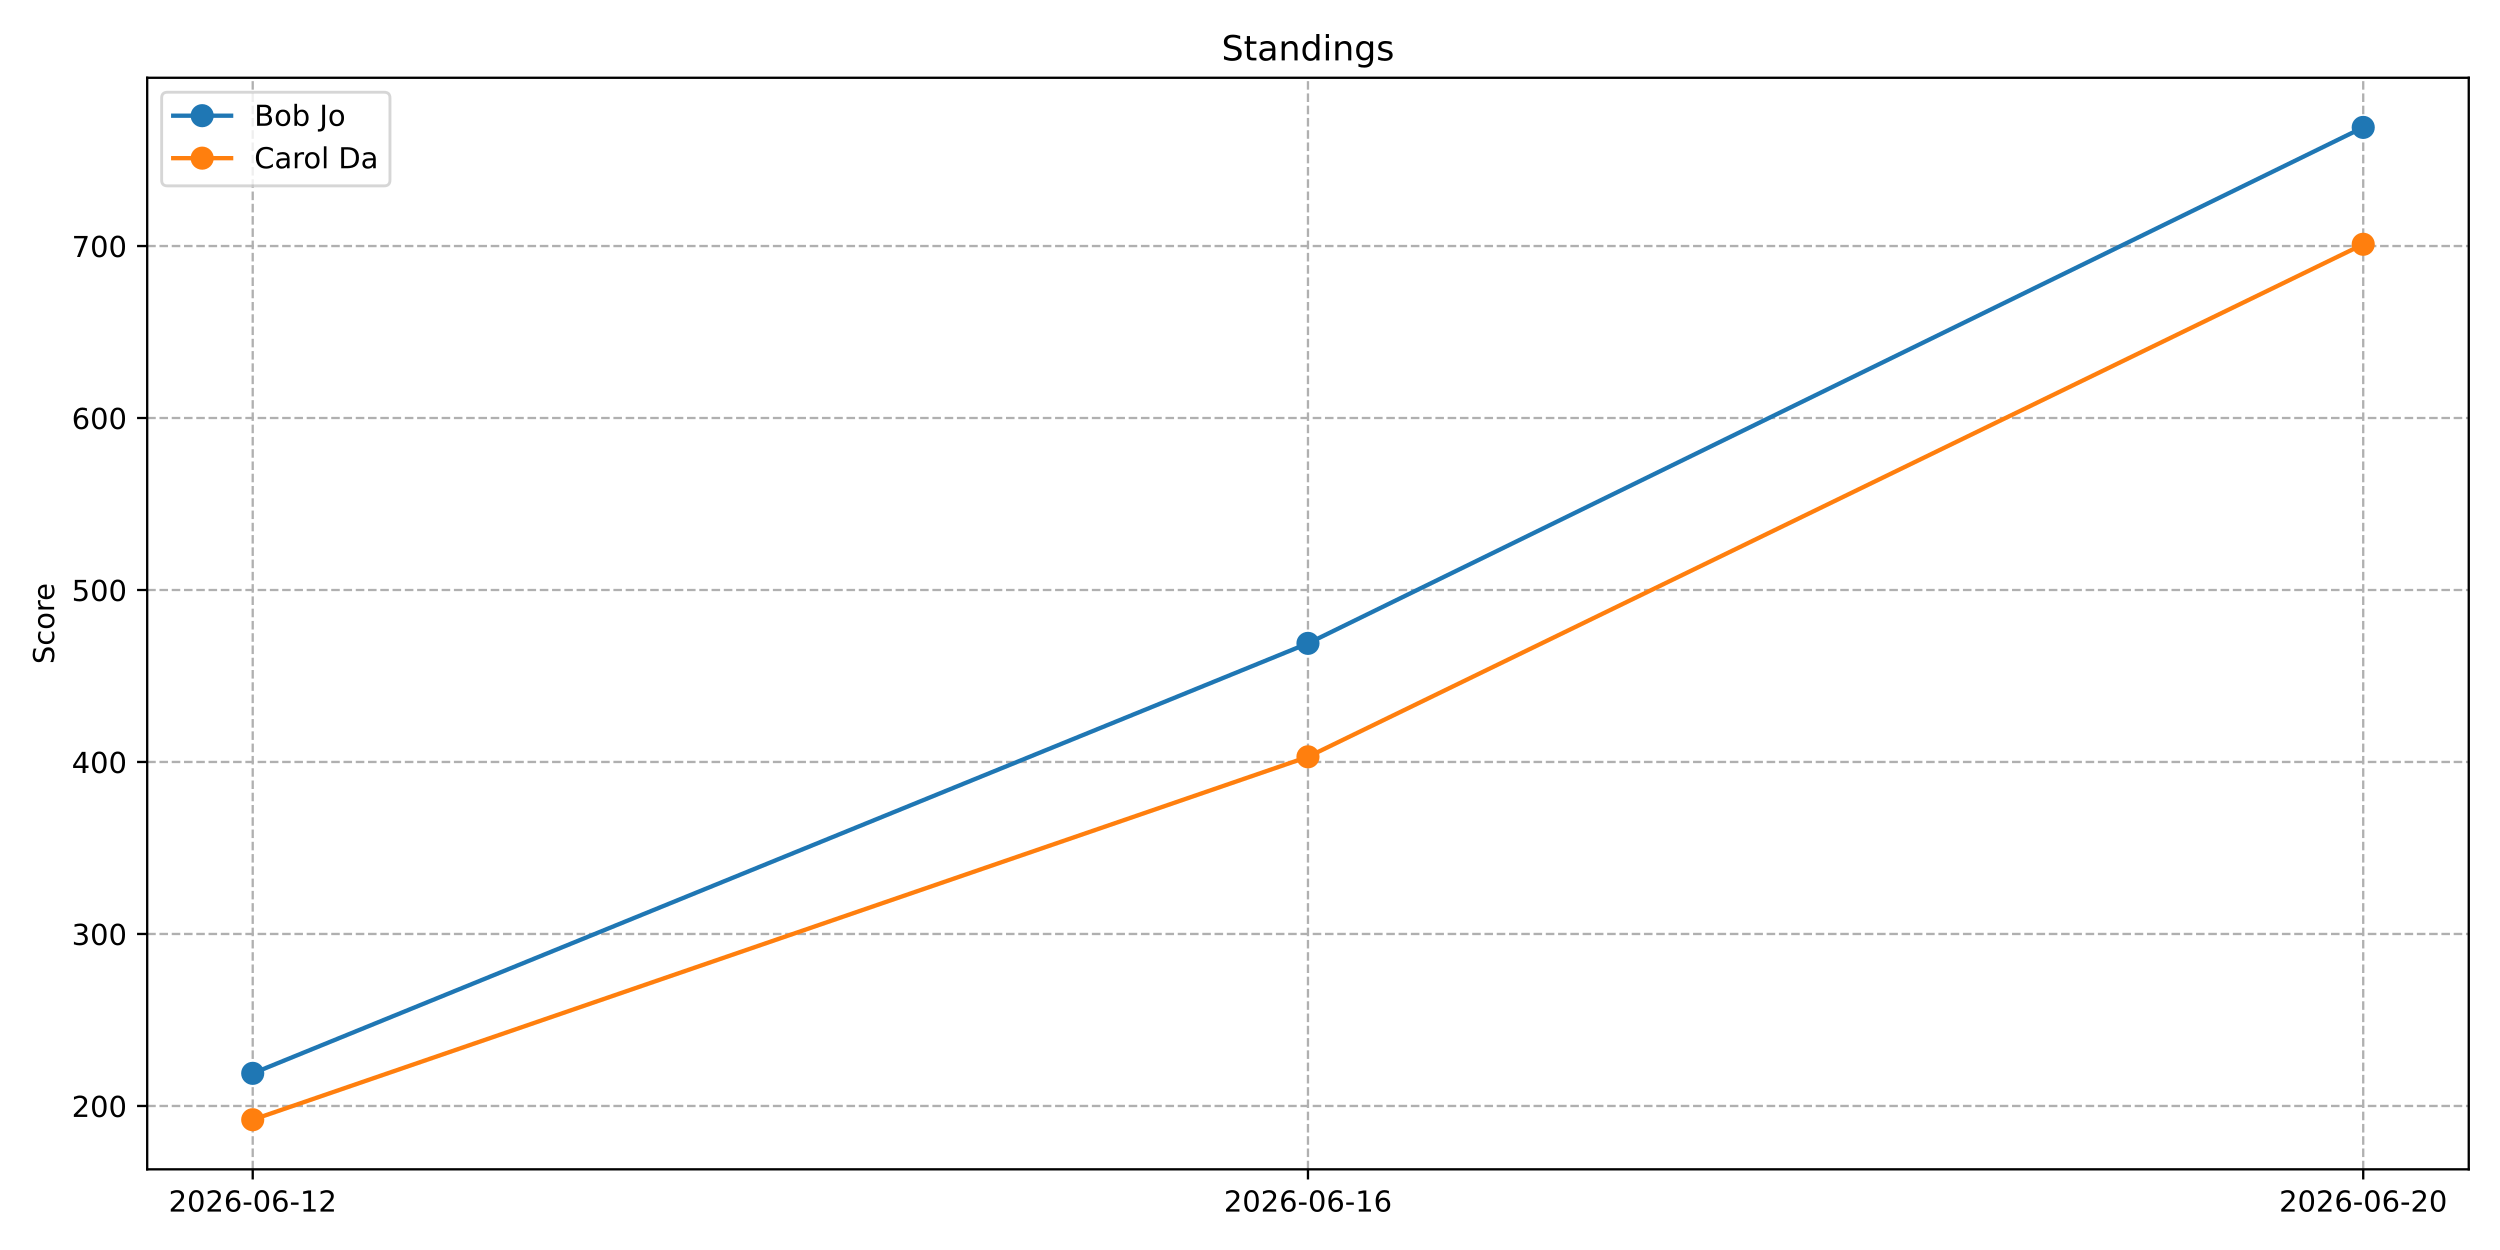
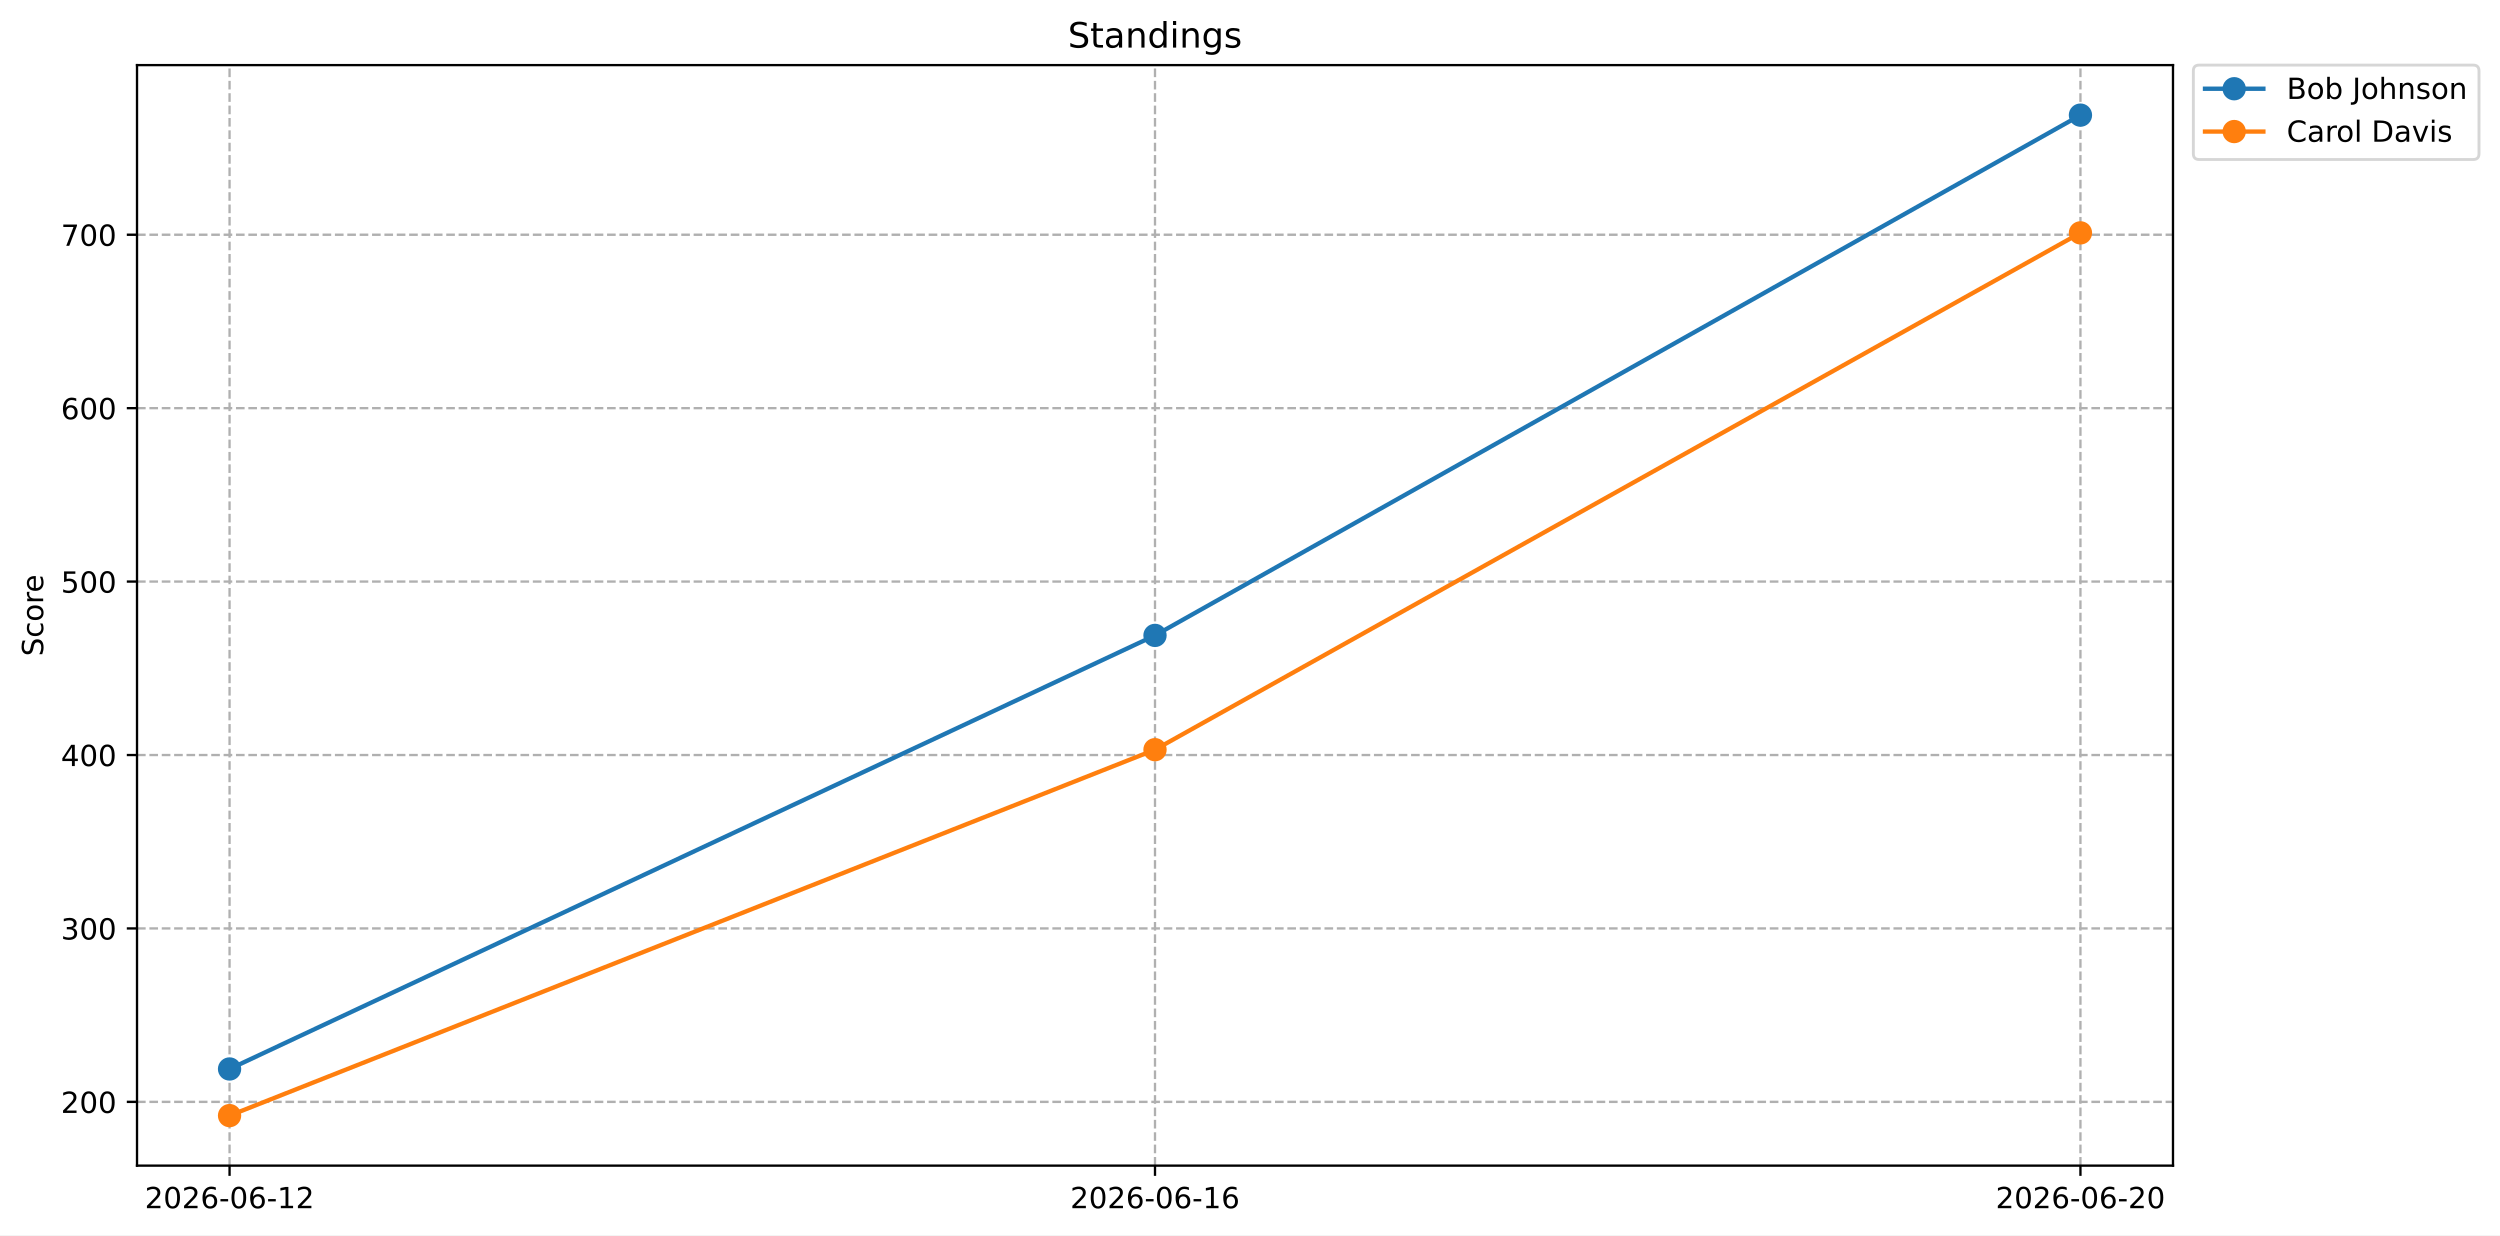
- <svg xmlns="http://www.w3.org/2000/svg" xmlns:xlink="http://www.w3.org/1999/xlink" width="864pt" height="432pt" viewBox="0 0 864 432" version="1.1">
+ <svg xmlns="http://www.w3.org/2000/svg" xmlns:xlink="http://www.w3.org/1999/xlink" width="856.954pt" height="423.436pt" viewBox="0 0 856.954 423.436" version="1.1">
  <defs>
    <style type="text/css">*{stroke-linejoin: round; stroke-linecap: butt}</style>
  </defs>
  <g id="figure_1">
    <g id="patch_1">
-       <path d="M 0 432  L 864 432  L 864 0  L 0 0  z " style="fill: #ffffff" />
+       <path d="M -0 423.436  L 856.954 423.436  L 856.954 0  L -0 0  z " style="fill: #ffffff" />
    </g>
    <g id="axes_1">
      <g id="patch_2">
-         <path d="M 50.87 404.12  L 853.2 404.12  L 853.2 26.88  L 50.87 26.88  z " style="fill: #ffffff" />
+         <path d="M 46.966 399.558  L 744.86 399.558  L 744.86 22.318  L 46.966 22.318  z " style="fill: #ffffff" />
      </g>
      <g id="matplotlib.axis_1">
        <g id="xtick_1">
          <g id="line2d_1">
-             <path d="M 87.34 404.12  L 87.34 26.88  " clip-path="url(#p04243dbdb1)" style="fill: none; stroke-dasharray: 2.96,1.28; stroke-dashoffset: 0; stroke: #b0b0b0; stroke-width: 0.8" />
+             <path d="M 78.688 399.558  L 78.688 22.318  " clip-path="url(#pa62b62a122)" style="fill: none; stroke-dasharray: 2.96,1.28; stroke-dashoffset: 0; stroke: #b0b0b0; stroke-width: 0.8" />
          </g>
          <g id="line2d_2">
            <defs>
-               <path id="m2b0651c521" d="M 0 0  L 0 3.5  " style="stroke: #000000; stroke-width: 0.8" />
-             </defs>
-             <g>
-               <use xlink:href="#m2b0651c521" x="87.34" y="404.12" style="stroke: #000000; stroke-width: 0.8" />
+               <path id="mbd1e2bff5c" d="M 0 0  L 0 3.5  " style="stroke: #000000; stroke-width: 0.8" />
+             </defs>
+             <g>
+               <use xlink:href="#mbd1e2bff5c" x="78.688" y="399.558" style="stroke: #000000; stroke-width: 0.8" />
            </g>
          </g>
          <g id="text_1">
-             <g transform="translate(58.28173 418.7184)scale(0.1 -0.1)">
+             <g transform="translate(49.63027 414.1566)scale(0.1 -0.1)">
              <defs>
                <path id="DejaVuSans-32" d="M 1228 531  L 3431 531  L 3431 0  L 469 0  L 469 531  Q 828 903 1448 1529  Q 2069 2156 2228 2338  Q 2531 2678 2651 2914  Q 2772 3150 2772 3378  Q 2772 3750 2511 3984  Q 2250 4219 1831 4219  Q 1534 4219 1204 4116  Q 875 4013 500 3803  L 500 4441  Q 881 4594 1212 4672  Q 1544 4750 1819 4750  Q 2544 4750 2975 4387  Q 3406 4025 3406 3419  Q 3406 3131 3298 2873  Q 3191 2616 2906 2266  Q 2828 2175 2409 1742  Q 1991 1309 1228 531  z " transform="scale(0.015625)" />
                <path id="DejaVuSans-30" d="M 2034 4250  Q 1547 4250 1301 3770  Q 1056 3291 1056 2328  Q 1056 1369 1301 889  Q 1547 409 2034 409  Q 2525 409 2770 889  Q 3016 1369 3016 2328  Q 3016 3291 2770 3770  Q 2525 4250 2034 4250  z M 2034 4750  Q 2819 4750 3233 4129  Q 3647 3509 3647 2328  Q 3647 1150 3233 529  Q 2819 -91 2034 -91  Q 1250 -91 836 529  Q 422 1150 422 2328  Q 422 3509 836 4129  Q 1250 4750 2034 4750  z " transform="scale(0.015625)" />
                <path id="DejaVuSans-36" d="M 2113 2584  Q 1688 2584 1439 2293  Q 1191 2003 1191 1497  Q 1191 994 1439 701  Q 1688 409 2113 409  Q 2538 409 2786 701  Q 3034 994 3034 1497  Q 3034 2003 2786 2293  Q 2538 2584 2113 2584  z M 3366 4563  L 3366 3988  Q 3128 4100 2886 4159  Q 2644 4219 2406 4219  Q 1781 4219 1451 3797  Q 1122 3375 1075 2522  Q 1259 2794 1537 2939  Q 1816 3084 2150 3084  Q 2853 3084 3261 2657  Q 3669 2231 3669 1497  Q 3669 778 3244 343  Q 2819 -91 2113 -91  Q 1303 -91 875 529  Q 447 1150 447 2328  Q 447 3434 972 4092  Q 1497 4750 2381 4750  Q 2619 4750 2861 4703  Q 3103 4656 3366 4563  z " transform="scale(0.015625)" />
                <path id="DejaVuSans-2d" d="M 313 2009  L 1997 2009  L 1997 1497  L 313 1497  L 313 2009  z " transform="scale(0.015625)" />
                <path id="DejaVuSans-31" d="M 794 531  L 1825 531  L 1825 4091  L 703 3866  L 703 4441  L 1819 4666  L 2450 4666  L 2450 531  L 3481 531  L 3481 0  L 794 0  L 794 531  z " transform="scale(0.015625)" />
              </defs>
              <use xlink:href="#DejaVuSans-32" />
              <use xlink:href="#DejaVuSans-30" x="63.623" />
              <use xlink:href="#DejaVuSans-32" x="127.246" />
              <use xlink:href="#DejaVuSans-36" x="190.869" />
              <use xlink:href="#DejaVuSans-2d" x="254.492" />
              <use xlink:href="#DejaVuSans-30" x="290.576" />
              <use xlink:href="#DejaVuSans-36" x="354.199" />
              <use xlink:href="#DejaVuSans-2d" x="417.822" />
              <use xlink:href="#DejaVuSans-31" x="453.906" />
              <use xlink:href="#DejaVuSans-32" x="517.529" />
            </g>
          </g>
        </g>
        <g id="xtick_2">
          <g id="line2d_3">
-             <path d="M 452.035 404.12  L 452.035 26.88  " clip-path="url(#p04243dbdb1)" style="fill: none; stroke-dasharray: 2.96,1.28; stroke-dashoffset: 0; stroke: #b0b0b0; stroke-width: 0.8" />
+             <path d="M 395.913 399.558  L 395.913 22.318  " clip-path="url(#pa62b62a122)" style="fill: none; stroke-dasharray: 2.96,1.28; stroke-dashoffset: 0; stroke: #b0b0b0; stroke-width: 0.8" />
          </g>
          <g id="line2d_4">
            <g>
-               <use xlink:href="#m2b0651c521" x="452.035" y="404.12" style="stroke: #000000; stroke-width: 0.8" />
+               <use xlink:href="#mbd1e2bff5c" x="395.913" y="399.558" style="stroke: #000000; stroke-width: 0.8" />
            </g>
          </g>
          <g id="text_2">
-             <g transform="translate(422.9772 418.7184)scale(0.1 -0.1)">
+             <g transform="translate(366.8548 414.1566)scale(0.1 -0.1)">
              <use xlink:href="#DejaVuSans-32" />
              <use xlink:href="#DejaVuSans-30" x="63.623" />
              <use xlink:href="#DejaVuSans-32" x="127.246" />
              <use xlink:href="#DejaVuSans-36" x="190.869" />
              <use xlink:href="#DejaVuSans-2d" x="254.492" />
              <use xlink:href="#DejaVuSans-30" x="290.576" />
              <use xlink:href="#DejaVuSans-36" x="354.199" />
              <use xlink:href="#DejaVuSans-2d" x="417.822" />
              <use xlink:href="#DejaVuSans-31" x="453.906" />
              <use xlink:href="#DejaVuSans-36" x="517.529" />
            </g>
          </g>
        </g>
        <g id="xtick_3">
          <g id="line2d_5">
-             <path d="M 816.73 404.12  L 816.73 26.88  " clip-path="url(#p04243dbdb1)" style="fill: none; stroke-dasharray: 2.96,1.28; stroke-dashoffset: 0; stroke: #b0b0b0; stroke-width: 0.8" />
+             <path d="M 713.137 399.558  L 713.137 22.318  " clip-path="url(#pa62b62a122)" style="fill: none; stroke-dasharray: 2.96,1.28; stroke-dashoffset: 0; stroke: #b0b0b0; stroke-width: 0.8" />
          </g>
          <g id="line2d_6">
            <g>
-               <use xlink:href="#m2b0651c521" x="816.73" y="404.12" style="stroke: #000000; stroke-width: 0.8" />
+               <use xlink:href="#mbd1e2bff5c" x="713.137" y="399.558" style="stroke: #000000; stroke-width: 0.8" />
            </g>
          </g>
          <g id="text_3">
-             <g transform="translate(787.6726 418.7184)scale(0.1 -0.1)">
+             <g transform="translate(684.0794 414.1566)scale(0.1 -0.1)">
              <use xlink:href="#DejaVuSans-32" />
              <use xlink:href="#DejaVuSans-30" x="63.623" />
              <use xlink:href="#DejaVuSans-32" x="127.246" />
              <use xlink:href="#DejaVuSans-36" x="190.869" />
              <use xlink:href="#DejaVuSans-2d" x="254.492" />
              <use xlink:href="#DejaVuSans-30" x="290.576" />
              <use xlink:href="#DejaVuSans-36" x="354.199" />
              <use xlink:href="#DejaVuSans-2d" x="417.822" />
              <use xlink:href="#DejaVuSans-32" x="453.906" />
              <use xlink:href="#DejaVuSans-30" x="517.529" />
            </g>
          </g>
        </g>
      </g>
      <g id="matplotlib.axis_2">
        <g id="ytick_1">
          <g id="line2d_7">
-             <path d="M 50.87 382.224  L 853.2 382.224  " clip-path="url(#p04243dbdb1)" style="fill: none; stroke-dasharray: 2.96,1.28; stroke-dashoffset: 0; stroke: #b0b0b0; stroke-width: 0.8" />
+             <path d="M 46.966 377.7  L 744.86 377.7  " clip-path="url(#pa62b62a122)" style="fill: none; stroke-dasharray: 2.96,1.28; stroke-dashoffset: 0; stroke: #b0b0b0; stroke-width: 0.8" />
          </g>
          <g id="line2d_8">
            <defs>
-               <path id="m64a5318e7b" d="M 0 0  L -3.5 0  " style="stroke: #000000; stroke-width: 0.8" />
-             </defs>
-             <g>
-               <use xlink:href="#m64a5318e7b" x="50.87" y="382.224" style="stroke: #000000; stroke-width: 0.8" />
+               <path id="mf5be510c04" d="M 0 0  L -3.5 0  " style="stroke: #000000; stroke-width: 0.8" />
+             </defs>
+             <g>
+               <use xlink:href="#mf5be510c04" x="46.966" y="377.7" style="stroke: #000000; stroke-width: 0.8" />
            </g>
          </g>
          <g id="text_4">
-             <g transform="translate(24.7825 386.0228)scale(0.1 -0.1)">
+             <g transform="translate(20.87813 381.4988)scale(0.1 -0.1)">
              <use xlink:href="#DejaVuSans-32" />
              <use xlink:href="#DejaVuSans-30" x="63.623" />
              <use xlink:href="#DejaVuSans-30" x="127.246" />
            </g>
          </g>
        </g>
        <g id="ytick_2">
          <g id="line2d_9">
-             <path d="M 50.87 322.783  L 853.2 322.783  " clip-path="url(#p04243dbdb1)" style="fill: none; stroke-dasharray: 2.96,1.28; stroke-dashoffset: 0; stroke: #b0b0b0; stroke-width: 0.8" />
+             <path d="M 46.966 318.252  L 744.86 318.252  " clip-path="url(#pa62b62a122)" style="fill: none; stroke-dasharray: 2.96,1.28; stroke-dashoffset: 0; stroke: #b0b0b0; stroke-width: 0.8" />
          </g>
          <g id="line2d_10">
            <g>
-               <use xlink:href="#m64a5318e7b" x="50.87" y="322.783" style="stroke: #000000; stroke-width: 0.8" />
+               <use xlink:href="#mf5be510c04" x="46.966" y="318.252" style="stroke: #000000; stroke-width: 0.8" />
            </g>
          </g>
          <g id="text_5">
-             <g transform="translate(24.7825 326.5824)scale(0.1 -0.1)">
+             <g transform="translate(20.87813 322.0514)scale(0.1 -0.1)">
              <defs>
                <path id="DejaVuSans-33" d="M 2597 2516  Q 3050 2419 3304 2112  Q 3559 1806 3559 1356  Q 3559 666 3084 287  Q 2609 -91 1734 -91  Q 1441 -91 1130 -33  Q 819 25 488 141  L 488 750  Q 750 597 1062 519  Q 1375 441 1716 441  Q 2309 441 2620 675  Q 2931 909 2931 1356  Q 2931 1769 2642 2001  Q 2353 2234 1838 2234  L 1294 2234  L 1294 2753  L 1863 2753  Q 2328 2753 2575 2939  Q 2822 3125 2822 3475  Q 2822 3834 2567 4026  Q 2313 4219 1838 4219  Q 1578 4219 1281 4162  Q 984 4106 628 3988  L 628 4550  Q 988 4650 1302 4700  Q 1616 4750 1894 4750  Q 2613 4750 3031 4423  Q 3450 4097 3450 3541  Q 3450 3153 3228 2886  Q 3006 2619 2597 2516  z " transform="scale(0.015625)" />
              </defs>
              <use xlink:href="#DejaVuSans-33" />
              <use xlink:href="#DejaVuSans-30" x="63.623" />
              <use xlink:href="#DejaVuSans-30" x="127.246" />
            </g>
          </g>
        </g>
        <g id="ytick_3">
          <g id="line2d_11">
-             <path d="M 50.87 263.343  L 853.2 263.343  " clip-path="url(#p04243dbdb1)" style="fill: none; stroke-dasharray: 2.96,1.28; stroke-dashoffset: 0; stroke: #b0b0b0; stroke-width: 0.8" />
+             <path d="M 46.966 258.805  L 744.86 258.805  " clip-path="url(#pa62b62a122)" style="fill: none; stroke-dasharray: 2.96,1.28; stroke-dashoffset: 0; stroke: #b0b0b0; stroke-width: 0.8" />
          </g>
          <g id="line2d_12">
            <g>
-               <use xlink:href="#m64a5318e7b" x="50.87" y="263.343" style="stroke: #000000; stroke-width: 0.8" />
+               <use xlink:href="#mf5be510c04" x="46.966" y="258.805" style="stroke: #000000; stroke-width: 0.8" />
            </g>
          </g>
          <g id="text_6">
-             <g transform="translate(24.7825 267.1421)scale(0.1 -0.1)">
+             <g transform="translate(20.87813 262.604)scale(0.1 -0.1)">
              <defs>
                <path id="DejaVuSans-34" d="M 2419 4116  L 825 1625  L 2419 1625  L 2419 4116  z M 2253 4666  L 3047 4666  L 3047 1625  L 3713 1625  L 3713 1100  L 3047 1100  L 3047 0  L 2419 0  L 2419 1100  L 313 1100  L 313 1709  L 2253 4666  z " transform="scale(0.015625)" />
              </defs>
              <use xlink:href="#DejaVuSans-34" />
              <use xlink:href="#DejaVuSans-30" x="63.623" />
              <use xlink:href="#DejaVuSans-30" x="127.246" />
            </g>
          </g>
        </g>
        <g id="ytick_4">
          <g id="line2d_13">
-             <path d="M 50.87 203.903  L 853.2 203.903  " clip-path="url(#p04243dbdb1)" style="fill: none; stroke-dasharray: 2.96,1.28; stroke-dashoffset: 0; stroke: #b0b0b0; stroke-width: 0.8" />
+             <path d="M 46.966 199.357  L 744.86 199.357  " clip-path="url(#pa62b62a122)" style="fill: none; stroke-dasharray: 2.96,1.28; stroke-dashoffset: 0; stroke: #b0b0b0; stroke-width: 0.8" />
          </g>
          <g id="line2d_14">
            <g>
-               <use xlink:href="#m64a5318e7b" x="50.87" y="203.903" style="stroke: #000000; stroke-width: 0.8" />
+               <use xlink:href="#mf5be510c04" x="46.966" y="199.357" style="stroke: #000000; stroke-width: 0.8" />
            </g>
          </g>
          <g id="text_7">
-             <g transform="translate(24.7825 207.7017)scale(0.1 -0.1)">
+             <g transform="translate(20.87813 203.1567)scale(0.1 -0.1)">
              <defs>
                <path id="DejaVuSans-35" d="M 691 4666  L 3169 4666  L 3169 4134  L 1269 4134  L 1269 2991  Q 1406 3038 1543 3061  Q 1681 3084 1819 3084  Q 2600 3084 3056 2656  Q 3513 2228 3513 1497  Q 3513 744 3044 326  Q 2575 -91 1722 -91  Q 1428 -91 1123 -41  Q 819 9 494 109  L 494 744  Q 775 591 1075 516  Q 1375 441 1709 441  Q 2250 441 2565 725  Q 2881 1009 2881 1497  Q 2881 1984 2565 2268  Q 2250 2553 1709 2553  Q 1456 2553 1204 2497  Q 953 2441 691 2322  L 691 4666  z " transform="scale(0.015625)" />
              </defs>
              <use xlink:href="#DejaVuSans-35" />
              <use xlink:href="#DejaVuSans-30" x="63.623" />
              <use xlink:href="#DejaVuSans-30" x="127.246" />
            </g>
          </g>
        </g>
        <g id="ytick_5">
          <g id="line2d_15">
-             <path d="M 50.87 144.462  L 853.2 144.462  " clip-path="url(#p04243dbdb1)" style="fill: none; stroke-dasharray: 2.96,1.28; stroke-dashoffset: 0; stroke: #b0b0b0; stroke-width: 0.8" />
+             <path d="M 46.966 139.91  L 744.86 139.91  " clip-path="url(#pa62b62a122)" style="fill: none; stroke-dasharray: 2.96,1.28; stroke-dashoffset: 0; stroke: #b0b0b0; stroke-width: 0.8" />
          </g>
          <g id="line2d_16">
            <g>
-               <use xlink:href="#m64a5318e7b" x="50.87" y="144.462" style="stroke: #000000; stroke-width: 0.8" />
+               <use xlink:href="#mf5be510c04" x="46.966" y="139.91" style="stroke: #000000; stroke-width: 0.8" />
            </g>
          </g>
          <g id="text_8">
-             <g transform="translate(24.7825 148.2614)scale(0.1 -0.1)">
+             <g transform="translate(20.87813 143.7093)scale(0.1 -0.1)">
              <use xlink:href="#DejaVuSans-36" />
              <use xlink:href="#DejaVuSans-30" x="63.623" />
              <use xlink:href="#DejaVuSans-30" x="127.246" />
            </g>
          </g>
        </g>
        <g id="ytick_6">
          <g id="line2d_17">
-             <path d="M 50.87 85.022  L 853.2 85.022  " clip-path="url(#p04243dbdb1)" style="fill: none; stroke-dasharray: 2.96,1.28; stroke-dashoffset: 0; stroke: #b0b0b0; stroke-width: 0.8" />
+             <path d="M 46.966 80.463  L 744.86 80.463  " clip-path="url(#pa62b62a122)" style="fill: none; stroke-dasharray: 2.96,1.28; stroke-dashoffset: 0; stroke: #b0b0b0; stroke-width: 0.8" />
          </g>
          <g id="line2d_18">
            <g>
-               <use xlink:href="#m64a5318e7b" x="50.87" y="85.022" style="stroke: #000000; stroke-width: 0.8" />
+               <use xlink:href="#mf5be510c04" x="46.966" y="80.463" style="stroke: #000000; stroke-width: 0.8" />
            </g>
          </g>
          <g id="text_9">
-             <g transform="translate(24.7825 88.82101)scale(0.1 -0.1)">
+             <g transform="translate(20.87813 84.26193)scale(0.1 -0.1)">
              <defs>
                <path id="DejaVuSans-37" d="M 525 4666  L 3525 4666  L 3525 4397  L 1831 0  L 1172 0  L 2766 4134  L 525 4134  L 525 4666  z " transform="scale(0.015625)" />
              </defs>
              <use xlink:href="#DejaVuSans-37" />
              <use xlink:href="#DejaVuSans-30" x="63.623" />
              <use xlink:href="#DejaVuSans-30" x="127.246" />
            </g>
          </g>
        </g>
        <g id="text_10">
-           <g transform="translate(18.70281 229.5023)rotate(-90)scale(0.1 -0.1)">
+           <g transform="translate(14.79844 224.9405)rotate(-90)scale(0.1 -0.1)">
            <defs>
              <path id="DejaVuSans-53" d="M 3425 4513  L 3425 3897  Q 3066 4069 2747 4153  Q 2428 4238 2131 4238  Q 1616 4238 1336 4038  Q 1056 3838 1056 3469  Q 1056 3159 1242 3001  Q 1428 2844 1947 2747  L 2328 2669  Q 3034 2534 3370 2195  Q 3706 1856 3706 1288  Q 3706 609 3251 259  Q 2797 -91 1919 -91  Q 1588 -91 1214 -16  Q 841 59 441 206  L 441 856  Q 825 641 1194 531  Q 1563 422 1919 422  Q 2459 422 2753 634  Q 3047 847 3047 1241  Q 3047 1584 2836 1778  Q 2625 1972 2144 2069  L 1759 2144  Q 1053 2284 737 2584  Q 422 2884 422 3419  Q 422 4038 858 4394  Q 1294 4750 2059 4750  Q 2388 4750 2728 4690  Q 3069 4631 3425 4513  z " transform="scale(0.015625)" />
              <path id="DejaVuSans-63" d="M 3122 3366  L 3122 2828  Q 2878 2963 2633 3030  Q 2388 3097 2138 3097  Q 1578 3097 1268 2742  Q 959 2388 959 1747  Q 959 1106 1268 751  Q 1578 397 2138 397  Q 2388 397 2633 464  Q 2878 531 3122 666  L 3122 134  Q 2881 22 2623 -34  Q 2366 -91 2075 -91  Q 1284 -91 818 406  Q 353 903 353 1747  Q 353 2603 823 3093  Q 1294 3584 2113 3584  Q 2378 3584 2631 3529  Q 2884 3475 3122 3366  z " transform="scale(0.015625)" />
              <path id="DejaVuSans-6f" d="M 1959 3097  Q 1497 3097 1228 2736  Q 959 2375 959 1747  Q 959 1119 1226 758  Q 1494 397 1959 397  Q 2419 397 2687 759  Q 2956 1122 2956 1747  Q 2956 2369 2687 2733  Q 2419 3097 1959 3097  z M 1959 3584  Q 2709 3584 3137 3096  Q 3566 2609 3566 1747  Q 3566 888 3137 398  Q 2709 -91 1959 -91  Q 1206 -91 779 398  Q 353 888 353 1747  Q 353 2609 779 3096  Q 1206 3584 1959 3584  z " transform="scale(0.015625)" />
              <path id="DejaVuSans-72" d="M 2631 2963  Q 2534 3019 2420 3045  Q 2306 3072 2169 3072  Q 1681 3072 1420 2755  Q 1159 2438 1159 1844  L 1159 0  L 581 0  L 581 3500  L 1159 3500  L 1159 2956  Q 1341 3275 1631 3429  Q 1922 3584 2338 3584  Q 2397 3584 2469 3576  Q 2541 3569 2628 3553  L 2631 2963  z " transform="scale(0.015625)" />
              <path id="DejaVuSans-65" d="M 3597 1894  L 3597 1613  L 953 1613  Q 991 1019 1311 708  Q 1631 397 2203 397  Q 2534 397 2845 478  Q 3156 559 3463 722  L 3463 178  Q 3153 47 2828 -22  Q 2503 -91 2169 -91  Q 1331 -91 842 396  Q 353 884 353 1716  Q 353 2575 817 3079  Q 1281 3584 2069 3584  Q 2775 3584 3186 3129  Q 3597 2675 3597 1894  z M 3022 2063  Q 3016 2534 2758 2815  Q 2500 3097 2075 3097  Q 1594 3097 1305 2825  Q 1016 2553 972 2059  L 3022 2063  z " transform="scale(0.015625)" />
            </defs>
            <use xlink:href="#DejaVuSans-53" />
            <use xlink:href="#DejaVuSans-63" x="63.477" />
            <use xlink:href="#DejaVuSans-6f" x="118.457" />
            <use xlink:href="#DejaVuSans-72" x="179.639" />
            <use xlink:href="#DejaVuSans-65" x="218.502" />
          </g>
        </g>
      </g>
      <g id="line2d_19">
-         <path d="M 87.34 370.949  L 452.035 222.348  L 816.73 44.027  " clip-path="url(#p04243dbdb1)" style="fill: none; stroke: #1f77b4; stroke-width: 1.5; stroke-linecap: square" />
+         <path d="M 78.688 366.426  L 395.913 217.807  L 713.137 39.465  " clip-path="url(#pa62b62a122)" style="fill: none; stroke: #1f77b4; stroke-width: 1.5; stroke-linecap: square" />
        <defs>
-           <path id="mfa43c1b8fe" d="M 0 3.5  C 0.928 3.5 1.819 3.131 2.475 2.475  C 3.131 1.819 3.5 0.928 3.5 0  C 3.5 -0.928 3.131 -1.819 2.475 -2.475  C 1.819 -3.131 0.928 -3.5 0 -3.5  C -0.928 -3.5 -1.819 -3.131 -2.475 -2.475  C -3.131 -1.819 -3.5 -0.928 -3.5 0  C -3.5 0.928 -3.131 1.819 -2.475 2.475  C -1.819 3.131 -0.928 3.5 0 3.5  z " style="stroke: #1f77b4" />
+           <path id="m4701747761" d="M 0 3.5  C 0.928 3.5 1.819 3.131 2.475 2.475  C 3.131 1.819 3.5 0.928 3.5 0  C 3.5 -0.928 3.131 -1.819 2.475 -2.475  C 1.819 -3.131 0.928 -3.5 0 -3.5  C -0.928 -3.5 -1.819 -3.131 -2.475 -2.475  C -3.131 -1.819 -3.5 -0.928 -3.5 0  C -3.5 0.928 -3.131 1.819 -2.475 2.475  C -1.819 3.131 -0.928 3.5 0 3.5  z " style="stroke: #1f77b4" />
        </defs>
-         <g clip-path="url(#p04243dbdb1)">
-           <use xlink:href="#mfa43c1b8fe" x="87.34" y="370.949" style="fill: #1f77b4; stroke: #1f77b4" />
-           <use xlink:href="#mfa43c1b8fe" x="452.035" y="222.348" style="fill: #1f77b4; stroke: #1f77b4" />
-           <use xlink:href="#mfa43c1b8fe" x="816.73" y="44.027" style="fill: #1f77b4; stroke: #1f77b4" />
+         <g clip-path="url(#pa62b62a122)">
+           <use xlink:href="#m4701747761" x="78.688" y="366.426" style="fill: #1f77b4; stroke: #1f77b4" />
+           <use xlink:href="#m4701747761" x="395.913" y="217.807" style="fill: #1f77b4; stroke: #1f77b4" />
+           <use xlink:href="#m4701747761" x="713.137" y="39.465" style="fill: #1f77b4; stroke: #1f77b4" />
        </g>
      </g>
      <g id="line2d_20">
-         <path d="M 87.34 386.973  L 452.035 261.554  L 816.73 84.421  " clip-path="url(#p04243dbdb1)" style="fill: none; stroke: #ff7f0e; stroke-width: 1.5; stroke-linecap: square" />
+         <path d="M 78.688 382.411  L 395.913 256.977  L 713.137 79.824  " clip-path="url(#pa62b62a122)" style="fill: none; stroke: #ff7f0e; stroke-width: 1.5; stroke-linecap: square" />
        <defs>
-           <path id="mb66b194e2f" d="M 0 3.5  C 0.928 3.5 1.819 3.131 2.475 2.475  C 3.131 1.819 3.5 0.928 3.5 0  C 3.5 -0.928 3.131 -1.819 2.475 -2.475  C 1.819 -3.131 0.928 -3.5 0 -3.5  C -0.928 -3.5 -1.819 -3.131 -2.475 -2.475  C -3.131 -1.819 -3.5 -0.928 -3.5 0  C -3.5 0.928 -3.131 1.819 -2.475 2.475  C -1.819 3.131 -0.928 3.5 0 3.5  z " style="stroke: #ff7f0e" />
+           <path id="m5c89f7c757" d="M 0 3.5  C 0.928 3.5 1.819 3.131 2.475 2.475  C 3.131 1.819 3.5 0.928 3.5 0  C 3.5 -0.928 3.131 -1.819 2.475 -2.475  C 1.819 -3.131 0.928 -3.5 0 -3.5  C -0.928 -3.5 -1.819 -3.131 -2.475 -2.475  C -3.131 -1.819 -3.5 -0.928 -3.5 0  C -3.5 0.928 -3.131 1.819 -2.475 2.475  C -1.819 3.131 -0.928 3.5 0 3.5  z " style="stroke: #ff7f0e" />
        </defs>
-         <g clip-path="url(#p04243dbdb1)">
-           <use xlink:href="#mb66b194e2f" x="87.34" y="386.973" style="fill: #ff7f0e; stroke: #ff7f0e" />
-           <use xlink:href="#mb66b194e2f" x="452.035" y="261.554" style="fill: #ff7f0e; stroke: #ff7f0e" />
-           <use xlink:href="#mb66b194e2f" x="816.73" y="84.421" style="fill: #ff7f0e; stroke: #ff7f0e" />
+         <g clip-path="url(#pa62b62a122)">
+           <use xlink:href="#m5c89f7c757" x="78.688" y="382.411" style="fill: #ff7f0e; stroke: #ff7f0e" />
+           <use xlink:href="#m5c89f7c757" x="395.913" y="256.977" style="fill: #ff7f0e; stroke: #ff7f0e" />
+           <use xlink:href="#m5c89f7c757" x="713.137" y="79.824" style="fill: #ff7f0e; stroke: #ff7f0e" />
        </g>
      </g>
      <g id="patch_3">
-         <path d="M 50.87 404.12  L 50.87 26.88  " style="fill: none; stroke: #000000; stroke-width: 0.8; stroke-linejoin: miter; stroke-linecap: square" />
+         <path d="M 46.966 399.558  L 46.966 22.318  " style="fill: none; stroke: #000000; stroke-width: 0.8; stroke-linejoin: miter; stroke-linecap: square" />
      </g>
      <g id="patch_4">
-         <path d="M 853.2 404.12  L 853.2 26.88  " style="fill: none; stroke: #000000; stroke-width: 0.8; stroke-linejoin: miter; stroke-linecap: square" />
+         <path d="M 744.86 399.558  L 744.86 22.318  " style="fill: none; stroke: #000000; stroke-width: 0.8; stroke-linejoin: miter; stroke-linecap: square" />
      </g>
      <g id="patch_5">
-         <path d="M 50.87 404.12  L 853.2 404.12  " style="fill: none; stroke: #000000; stroke-width: 0.8; stroke-linejoin: miter; stroke-linecap: square" />
+         <path d="M 46.966 399.558  L 744.86 399.558  " style="fill: none; stroke: #000000; stroke-width: 0.8; stroke-linejoin: miter; stroke-linecap: square" />
      </g>
      <g id="patch_6">
-         <path d="M 50.87 26.88  L 853.2 26.88  " style="fill: none; stroke: #000000; stroke-width: 0.8; stroke-linejoin: miter; stroke-linecap: square" />
+         <path d="M 46.966 22.318  L 744.86 22.318  " style="fill: none; stroke: #000000; stroke-width: 0.8; stroke-linejoin: miter; stroke-linecap: square" />
      </g>
      <g id="text_11">
-         <g transform="translate(422.1812 20.88)scale(0.12 -0.12)">
+         <g transform="translate(366.0589 16.31812)scale(0.12 -0.12)">
          <defs>
            <path id="DejaVuSans-74" d="M 1172 4494  L 1172 3500  L 2356 3500  L 2356 3053  L 1172 3053  L 1172 1153  Q 1172 725 1289 603  Q 1406 481 1766 481  L 2356 481  L 2356 0  L 1766 0  Q 1100 0 847 248  Q 594 497 594 1153  L 594 3053  L 172 3053  L 172 3500  L 594 3500  L 594 4494  L 1172 4494  z " transform="scale(0.015625)" />
            <path id="DejaVuSans-61" d="M 2194 1759  Q 1497 1759 1228 1600  Q 959 1441 959 1056  Q 959 750 1161 570  Q 1363 391 1709 391  Q 2188 391 2477 730  Q 2766 1069 2766 1631  L 2766 1759  L 2194 1759  z M 3341 1997  L 3341 0  L 2766 0  L 2766 531  Q 2569 213 2275 61  Q 1981 -91 1556 -91  Q 1019 -91 701 211  Q 384 513 384 1019  Q 384 1609 779 1909  Q 1175 2209 1959 2209  L 2766 2209  L 2766 2266  Q 2766 2663 2505 2880  Q 2244 3097 1772 3097  Q 1472 3097 1187 3025  Q 903 2953 641 2809  L 641 3341  Q 956 3463 1253 3523  Q 1550 3584 1831 3584  Q 2591 3584 2966 3190  Q 3341 2797 3341 1997  z " transform="scale(0.015625)" />
            <path id="DejaVuSans-6e" d="M 3513 2113  L 3513 0  L 2938 0  L 2938 2094  Q 2938 2591 2744 2837  Q 2550 3084 2163 3084  Q 1697 3084 1428 2787  Q 1159 2491 1159 1978  L 1159 0  L 581 0  L 581 3500  L 1159 3500  L 1159 2956  Q 1366 3272 1645 3428  Q 1925 3584 2291 3584  Q 2894 3584 3203 3211  Q 3513 2838 3513 2113  z " transform="scale(0.015625)" />
            <path id="DejaVuSans-64" d="M 2906 2969  L 2906 4863  L 3481 4863  L 3481 0  L 2906 0  L 2906 525  Q 2725 213 2448 61  Q 2172 -91 1784 -91  Q 1150 -91 751 415  Q 353 922 353 1747  Q 353 2572 751 3078  Q 1150 3584 1784 3584  Q 2172 3584 2448 3432  Q 2725 3281 2906 2969  z M 947 1747  Q 947 1113 1208 752  Q 1469 391 1925 391  Q 2381 391 2643 752  Q 2906 1113 2906 1747  Q 2906 2381 2643 2742  Q 2381 3103 1925 3103  Q 1469 3103 1208 2742  Q 947 2381 947 1747  z " transform="scale(0.015625)" />
            <path id="DejaVuSans-69" d="M 603 3500  L 1178 3500  L 1178 0  L 603 0  L 603 3500  z M 603 4863  L 1178 4863  L 1178 4134  L 603 4134  L 603 4863  z " transform="scale(0.015625)" />
            <path id="DejaVuSans-67" d="M 2906 1791  Q 2906 2416 2648 2759  Q 2391 3103 1925 3103  Q 1463 3103 1205 2759  Q 947 2416 947 1791  Q 947 1169 1205 825  Q 1463 481 1925 481  Q 2391 481 2648 825  Q 2906 1169 2906 1791  z M 3481 434  Q 3481 -459 3084 -895  Q 2688 -1331 1869 -1331  Q 1566 -1331 1297 -1286  Q 1028 -1241 775 -1147  L 775 -588  Q 1028 -725 1275 -790  Q 1522 -856 1778 -856  Q 2344 -856 2625 -561  Q 2906 -266 2906 331  L 2906 616  Q 2728 306 2450 153  Q 2172 0 1784 0  Q 1141 0 747 490  Q 353 981 353 1791  Q 353 2603 747 3093  Q 1141 3584 1784 3584  Q 2172 3584 2450 3431  Q 2728 3278 2906 2969  L 2906 3500  L 3481 3500  L 3481 434  z " transform="scale(0.015625)" />
            <path id="DejaVuSans-73" d="M 2834 3397  L 2834 2853  Q 2591 2978 2328 3040  Q 2066 3103 1784 3103  Q 1356 3103 1142 2972  Q 928 2841 928 2578  Q 928 2378 1081 2264  Q 1234 2150 1697 2047  L 1894 2003  Q 2506 1872 2764 1633  Q 3022 1394 3022 966  Q 3022 478 2636 193  Q 2250 -91 1575 -91  Q 1294 -91 989 -36  Q 684 19 347 128  L 347 722  Q 666 556 975 473  Q 1284 391 1588 391  Q 1994 391 2212 530  Q 2431 669 2431 922  Q 2431 1156 2273 1281  Q 2116 1406 1581 1522  L 1381 1569  Q 847 1681 609 1914  Q 372 2147 372 2553  Q 372 3047 722 3315  Q 1072 3584 1716 3584  Q 2034 3584 2315 3537  Q 2597 3491 2834 3397  z " transform="scale(0.015625)" />
          </defs>
          <use xlink:href="#DejaVuSans-53" />
          <use xlink:href="#DejaVuSans-74" x="63.477" />
          <use xlink:href="#DejaVuSans-61" x="102.686" />
          <use xlink:href="#DejaVuSans-6e" x="163.965" />
          <use xlink:href="#DejaVuSans-64" x="227.344" />
          <use xlink:href="#DejaVuSans-69" x="290.82" />
          <use xlink:href="#DejaVuSans-6e" x="318.604" />
          <use xlink:href="#DejaVuSans-67" x="381.982" />
          <use xlink:href="#DejaVuSans-73" x="445.459" />
        </g>
      </g>
      <g id="legend_1">
        <g id="patch_7">
-           <path d="M 57.87 64.236  L 132.77 64.236  Q 134.77 64.236 134.77 62.236  L 134.77 33.88  Q 134.77 31.88 132.77 31.88  L 57.87 31.88  Q 55.87 31.88 55.87 33.88  L 55.87 62.236  Q 55.87 64.236 57.87 64.236  z " style="fill: #ffffff; opacity: 0.8; stroke: #cccccc; stroke-linejoin: miter" />
+           <path d="M 753.839 54.674  L 847.754 54.674  Q 849.754 54.674 849.754 52.674  L 849.754 24.318  Q 849.754 22.318 847.754 22.318  L 753.839 22.318  Q 751.839 22.318 751.839 24.318  L 751.839 52.674  Q 751.839 54.674 753.839 54.674  z " style="fill: #ffffff; opacity: 0.8; stroke: #cccccc; stroke-linejoin: miter" />
        </g>
        <g id="line2d_21">
-           <path d="M 59.87 39.978  L 69.87 39.978  L 79.87 39.978  " style="fill: none; stroke: #1f77b4; stroke-width: 1.5; stroke-linecap: square" />
+           <path d="M 755.839 30.417  L 765.839 30.417  L 775.839 30.417  " style="fill: none; stroke: #1f77b4; stroke-width: 1.5; stroke-linecap: square" />
          <g>
-             <use xlink:href="#mfa43c1b8fe" x="69.87" y="39.978" style="fill: #1f77b4; stroke: #1f77b4" />
+             <use xlink:href="#m4701747761" x="765.839" y="30.417" style="fill: #1f77b4; stroke: #1f77b4" />
          </g>
        </g>
        <g id="text_12">
-           <g transform="translate(87.87 43.47844)scale(0.1 -0.1)">
+           <g transform="translate(783.8386 33.91656)scale(0.1 -0.1)">
            <defs>
              <path id="DejaVuSans-42" d="M 1259 2228  L 1259 519  L 2272 519  Q 2781 519 3026 730  Q 3272 941 3272 1375  Q 3272 1813 3026 2020  Q 2781 2228 2272 2228  L 1259 2228  z M 1259 4147  L 1259 2741  L 2194 2741  Q 2656 2741 2882 2914  Q 3109 3088 3109 3444  Q 3109 3797 2882 3972  Q 2656 4147 2194 4147  L 1259 4147  z M 628 4666  L 2241 4666  Q 2963 4666 3353 4366  Q 3744 4066 3744 3513  Q 3744 3084 3544 2831  Q 3344 2578 2956 2516  Q 3422 2416 3680 2098  Q 3938 1781 3938 1306  Q 3938 681 3513 340  Q 3088 0 2303 0  L 628 0  L 628 4666  z " transform="scale(0.015625)" />
              <path id="DejaVuSans-62" d="M 3116 1747  Q 3116 2381 2855 2742  Q 2594 3103 2138 3103  Q 1681 3103 1420 2742  Q 1159 2381 1159 1747  Q 1159 1113 1420 752  Q 1681 391 2138 391  Q 2594 391 2855 752  Q 3116 1113 3116 1747  z M 1159 2969  Q 1341 3281 1617 3432  Q 1894 3584 2278 3584  Q 2916 3584 3314 3078  Q 3713 2572 3713 1747  Q 3713 922 3314 415  Q 2916 -91 2278 -91  Q 1894 -91 1617 61  Q 1341 213 1159 525  L 1159 0  L 581 0  L 581 4863  L 1159 4863  L 1159 2969  z " transform="scale(0.015625)" />
              <path id="DejaVuSans-20" transform="scale(0.015625)" />
              <path id="DejaVuSans-4a" d="M 628 4666  L 1259 4666  L 1259 325  Q 1259 -519 939 -900  Q 619 -1281 -91 -1281  L -331 -1281  L -331 -750  L -134 -750  Q 284 -750 456 -515  Q 628 -281 628 325  L 628 4666  z " transform="scale(0.015625)" />
+               <path id="DejaVuSans-68" d="M 3513 2113  L 3513 0  L 2938 0  L 2938 2094  Q 2938 2591 2744 2837  Q 2550 3084 2163 3084  Q 1697 3084 1428 2787  Q 1159 2491 1159 1978  L 1159 0  L 581 0  L 581 4863  L 1159 4863  L 1159 2956  Q 1366 3272 1645 3428  Q 1925 3584 2291 3584  Q 2894 3584 3203 3211  Q 3513 2838 3513 2113  z " transform="scale(0.015625)" />
            </defs>
            <use xlink:href="#DejaVuSans-42" />
            <use xlink:href="#DejaVuSans-6f" x="68.604" />
            <use xlink:href="#DejaVuSans-62" x="129.785" />
            <use xlink:href="#DejaVuSans-20" x="193.262" />
            <use xlink:href="#DejaVuSans-4a" x="225.049" />
            <use xlink:href="#DejaVuSans-6f" x="254.541" />
+             <use xlink:href="#DejaVuSans-68" x="315.723" />
+             <use xlink:href="#DejaVuSans-6e" x="379.102" />
+             <use xlink:href="#DejaVuSans-73" x="442.48" />
+             <use xlink:href="#DejaVuSans-6f" x="494.58" />
+             <use xlink:href="#DejaVuSans-6e" x="555.762" />
          </g>
        </g>
        <g id="line2d_22">
-           <path d="M 59.87 54.657  L 69.87 54.657  L 79.87 54.657  " style="fill: none; stroke: #ff7f0e; stroke-width: 1.5; stroke-linecap: square" />
+           <path d="M 755.839 45.095  L 765.839 45.095  L 775.839 45.095  " style="fill: none; stroke: #ff7f0e; stroke-width: 1.5; stroke-linecap: square" />
          <g>
-             <use xlink:href="#mb66b194e2f" x="69.87" y="54.657" style="fill: #ff7f0e; stroke: #ff7f0e" />
+             <use xlink:href="#m5c89f7c757" x="765.839" y="45.095" style="fill: #ff7f0e; stroke: #ff7f0e" />
          </g>
        </g>
        <g id="text_13">
-           <g transform="translate(87.87 58.15656)scale(0.1 -0.1)">
+           <g transform="translate(783.8386 48.59469)scale(0.1 -0.1)">
            <defs>
              <path id="DejaVuSans-43" d="M 4122 4306  L 4122 3641  Q 3803 3938 3442 4084  Q 3081 4231 2675 4231  Q 1875 4231 1450 3742  Q 1025 3253 1025 2328  Q 1025 1406 1450 917  Q 1875 428 2675 428  Q 3081 428 3442 575  Q 3803 722 4122 1019  L 4122 359  Q 3791 134 3420 21  Q 3050 -91 2638 -91  Q 1578 -91 968 557  Q 359 1206 359 2328  Q 359 3453 968 4101  Q 1578 4750 2638 4750  Q 3056 4750 3426 4639  Q 3797 4528 4122 4306  z " transform="scale(0.015625)" />
              <path id="DejaVuSans-6c" d="M 603 4863  L 1178 4863  L 1178 0  L 603 0  L 603 4863  z " transform="scale(0.015625)" />
              <path id="DejaVuSans-44" d="M 1259 4147  L 1259 519  L 2022 519  Q 2988 519 3436 956  Q 3884 1394 3884 2338  Q 3884 3275 3436 3711  Q 2988 4147 2022 4147  L 1259 4147  z M 628 4666  L 1925 4666  Q 3281 4666 3915 4102  Q 4550 3538 4550 2338  Q 4550 1131 3912 565  Q 3275 0 1925 0  L 628 0  L 628 4666  z " transform="scale(0.015625)" />
+               <path id="DejaVuSans-76" d="M 191 3500  L 800 3500  L 1894 563  L 2988 3500  L 3597 3500  L 2284 0  L 1503 0  L 191 3500  z " transform="scale(0.015625)" />
            </defs>
            <use xlink:href="#DejaVuSans-43" />
            <use xlink:href="#DejaVuSans-61" x="69.824" />
            <use xlink:href="#DejaVuSans-72" x="131.104" />
            <use xlink:href="#DejaVuSans-6f" x="169.967" />
            <use xlink:href="#DejaVuSans-6c" x="231.148" />
            <use xlink:href="#DejaVuSans-20" x="258.932" />
            <use xlink:href="#DejaVuSans-44" x="290.719" />
            <use xlink:href="#DejaVuSans-61" x="367.721" />
+             <use xlink:href="#DejaVuSans-76" x="429" />
+             <use xlink:href="#DejaVuSans-69" x="488.18" />
+             <use xlink:href="#DejaVuSans-73" x="515.963" />
          </g>
        </g>
      </g>
    </g>
  </g>
  <defs>
-     <clipPath id="p04243dbdb1">
-       <rect x="50.87" y="26.88" width="802.33" height="377.24" />
+     <clipPath id="pa62b62a122">
+       <rect x="46.966" y="22.318" width="697.894" height="377.24" />
    </clipPath>
  </defs>
</svg>
